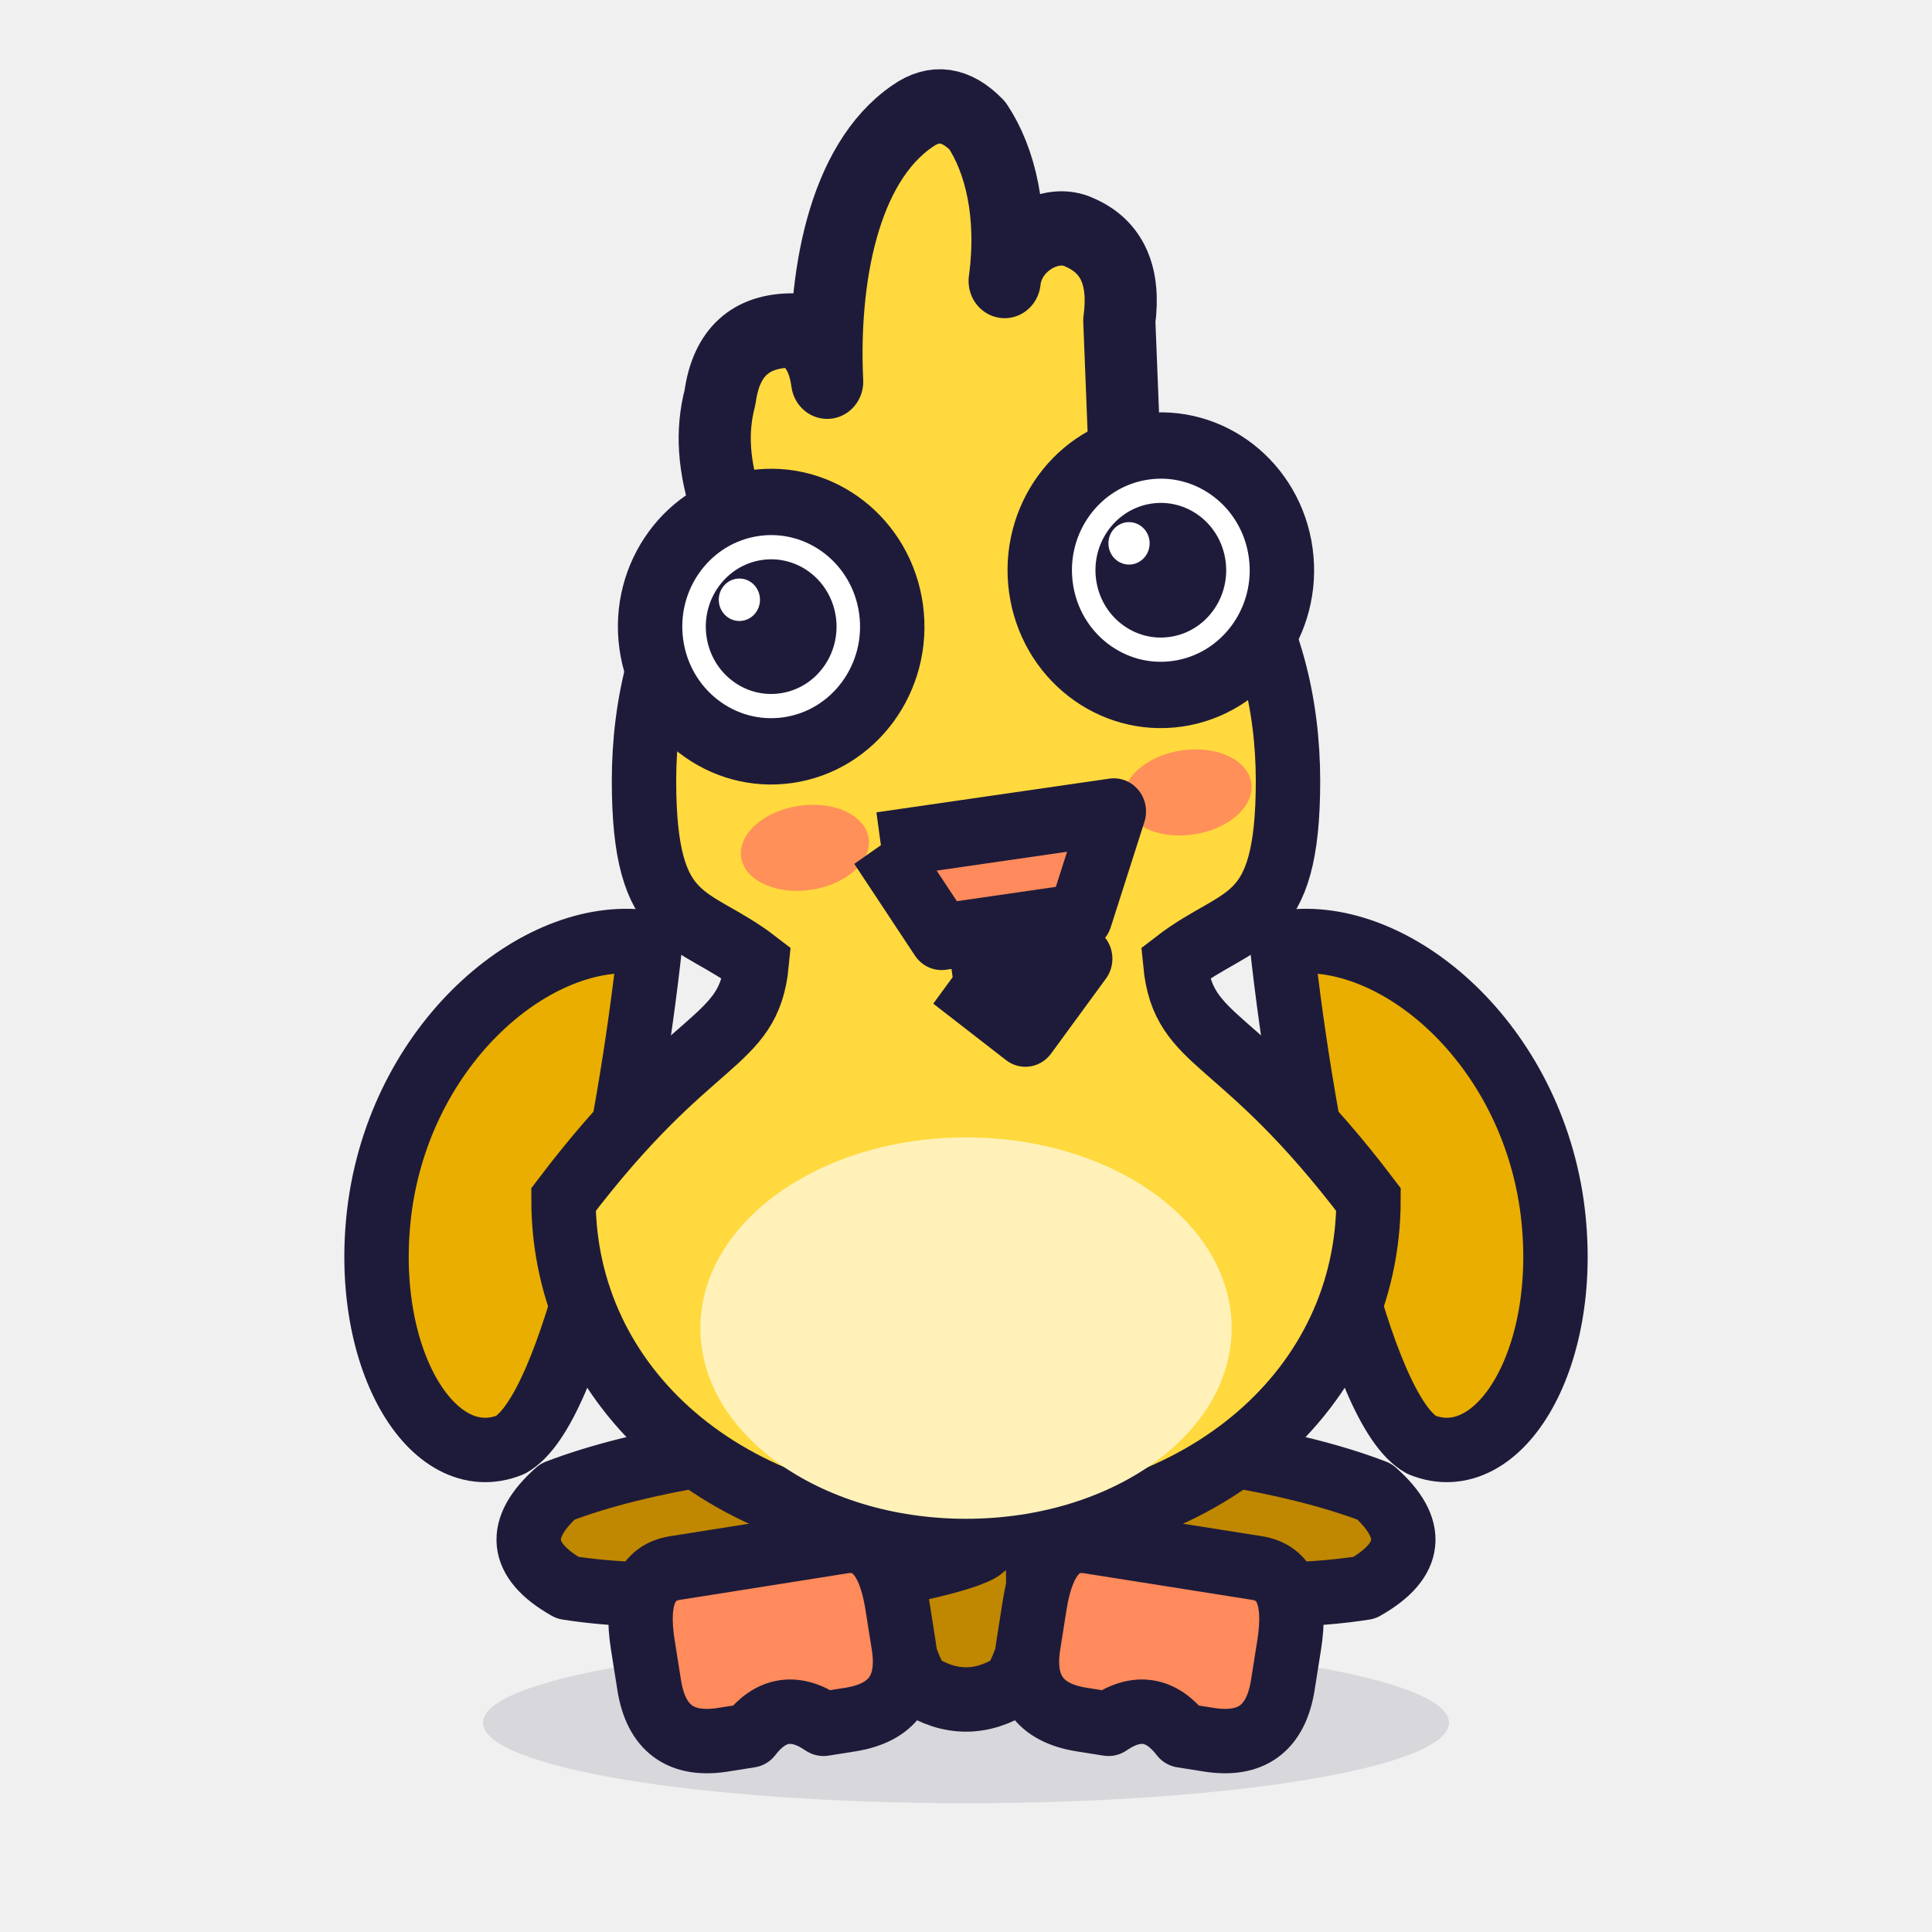
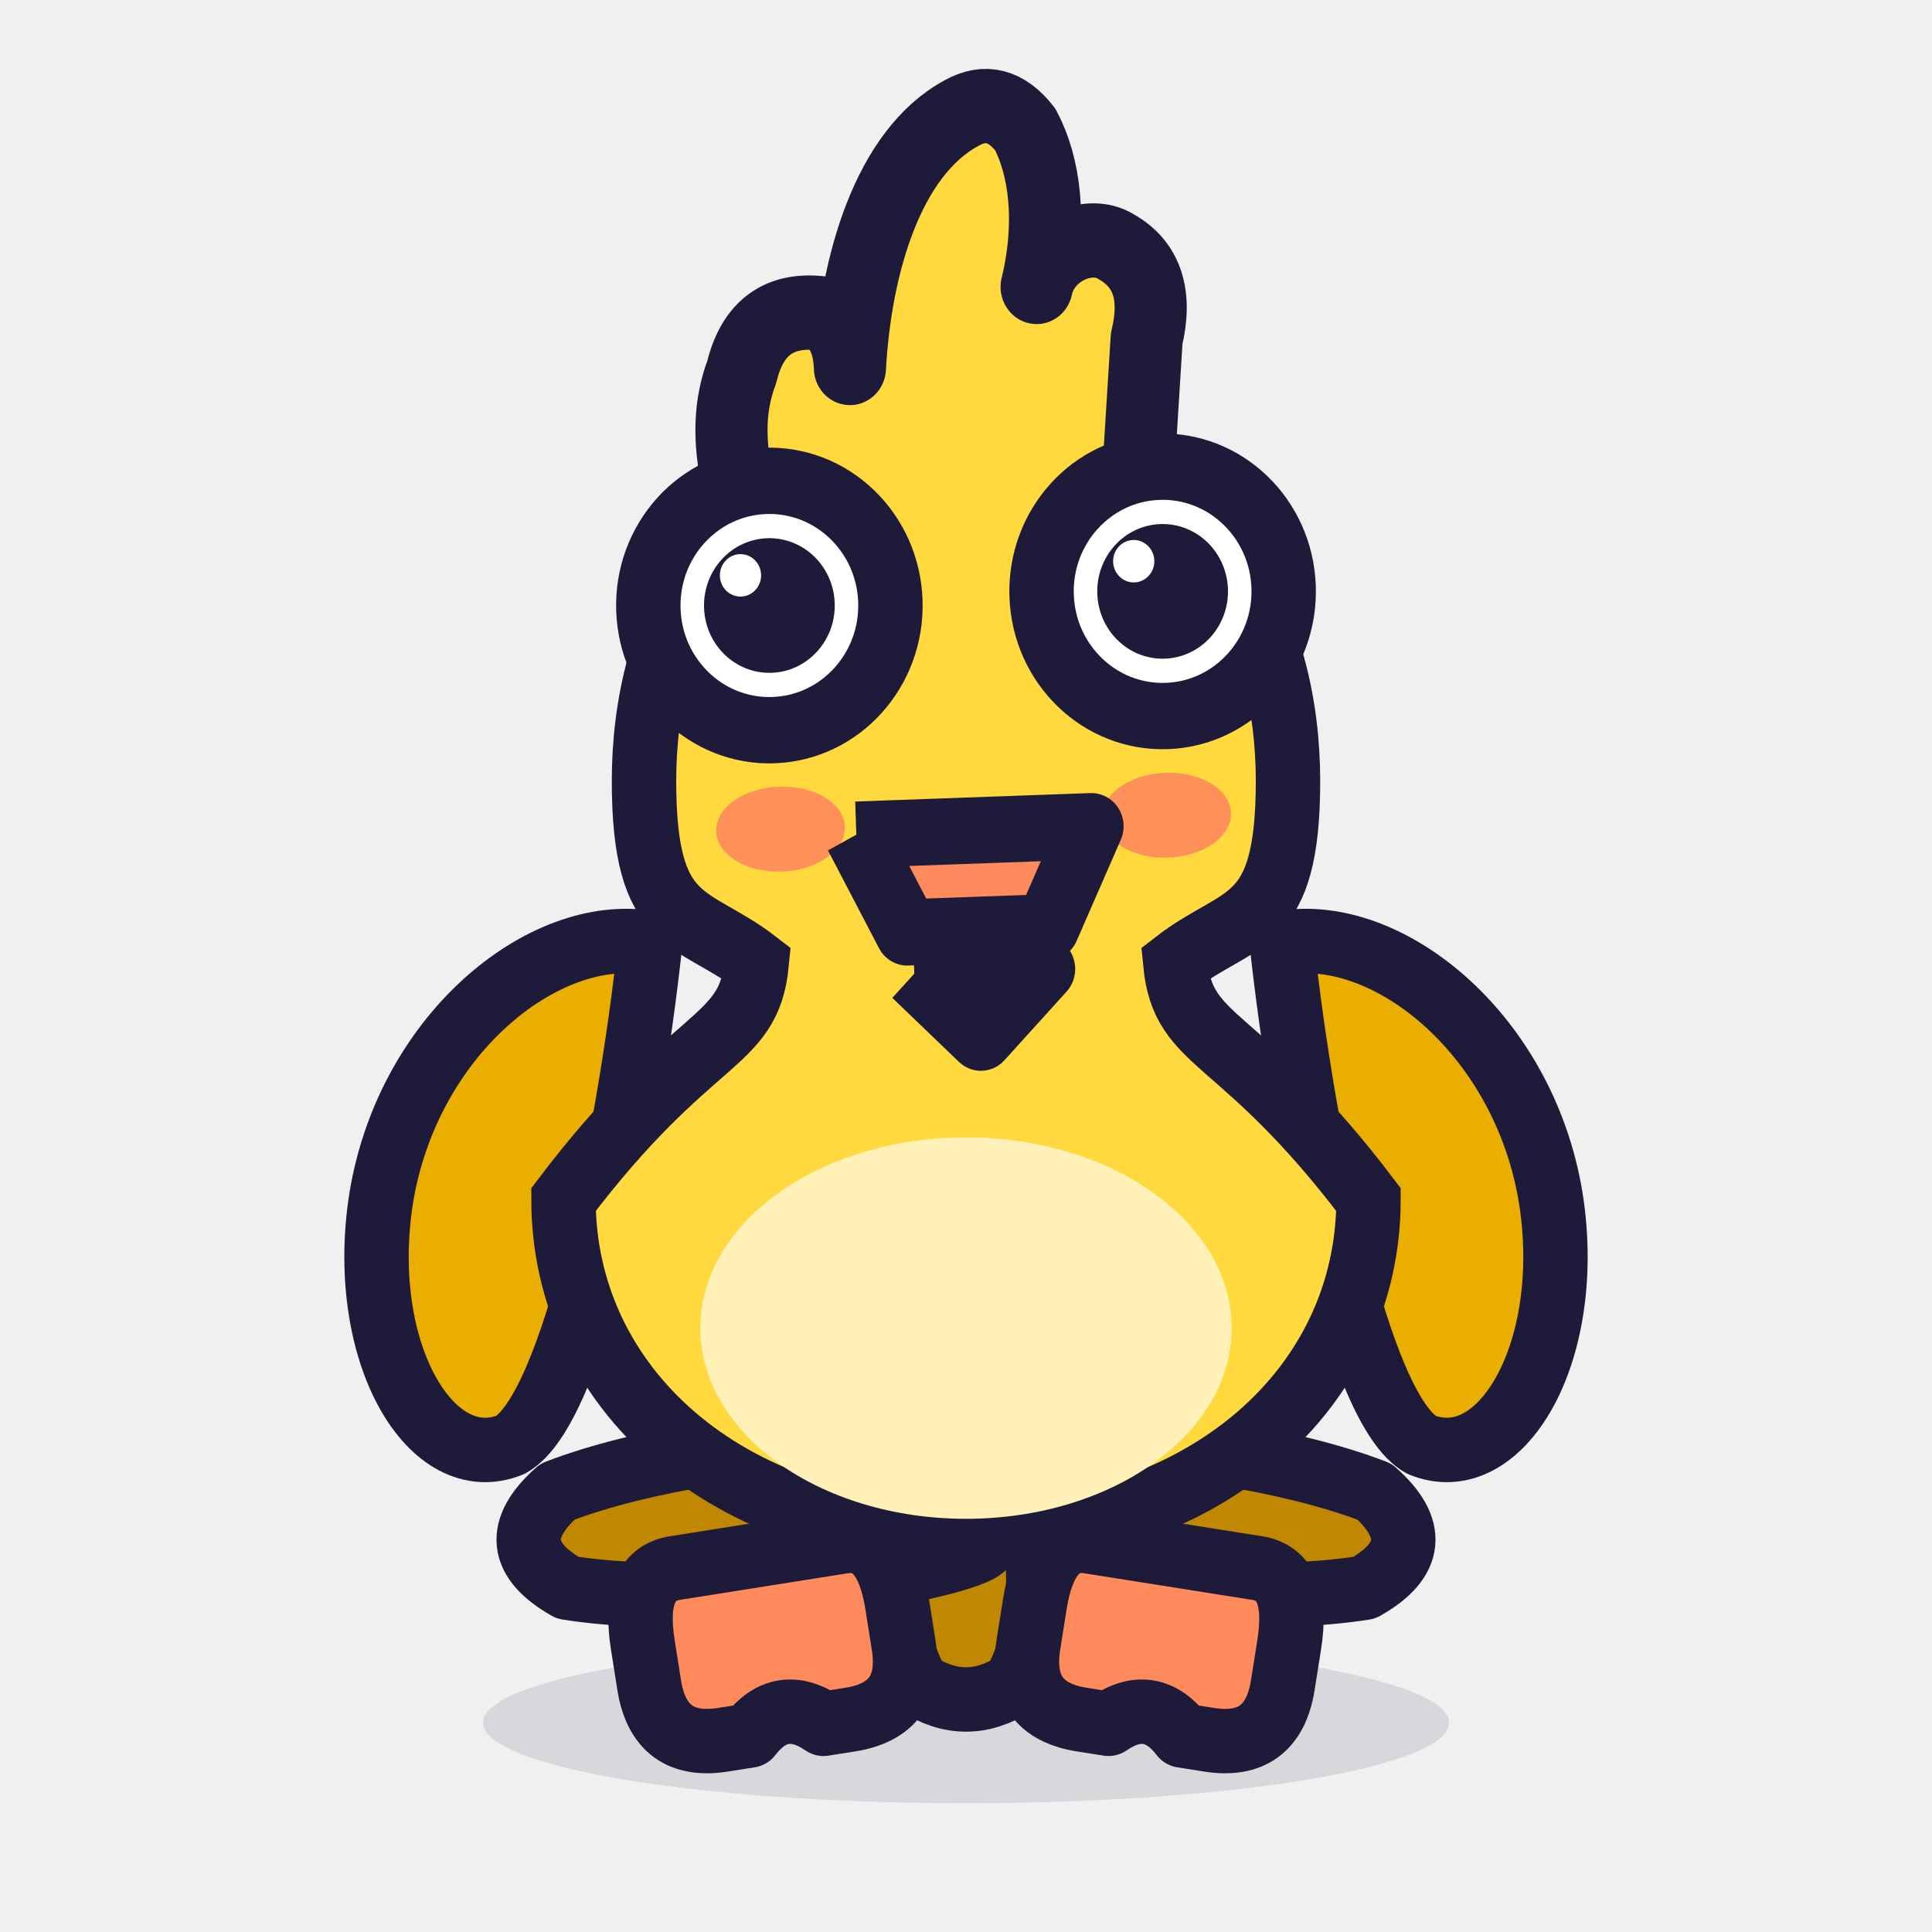
<svg xmlns="http://www.w3.org/2000/svg" viewBox="0 0 240 240" width="240" height="240" role="img" aria-label="Pip v2 B Bolt · songbird · proud 1">
  <g id="shadow">
    <ellipse cx="120" cy="214" rx="60" ry="10" fill="#1E1B3A" opacity="0.12" />
  </g>
  <g id="tail" fill="#C08700" stroke="#1E1B3A" stroke-width="8" stroke-linejoin="round">
    <path d="M -5.28 0 C -7.44 -10.08 -12 28 -6 50.4 Q 0 58.8 6 50.4 C 12 28 7.44 -10.08 5.28 0 Q 0 -7.84 -5.28 0 Z" transform="translate(120 186)translate(0 0)rotate(-84)translate(0 0)" />
    <path d="M -5.28 0 C -7.44 -4.64 -12 12.88 -6 23.18 Q 0 27.05 6 23.18 C 12 12.88 7.44 -4.64 5.28 0 Q 0 -3.61 -5.28 0 Z" transform="translate(120 186)" />
    <path d="M -5.28 0 C -7.44 -10.08 -12 28 -6 50.4 Q 0 58.8 6 50.4 C 12 28 7.44 -10.08 5.28 0 Q 0 -7.84 -5.28 0 Z" transform="translate(120 186)translate(0 0)rotate(84)translate(0 0)" />
  </g>
  <g id="wing_l" fill="#E9AE00" stroke="#1E1B3A" stroke-width="8" stroke-linejoin="round">
    <path d="M 8.58 -35 C -4.95 -35 -19.47 -18.2 -18.81 2.8 C -18.15 21.7 -6.6 35 2.31 29.4 C 9.24 23.8 10.23 -10.5 8.58 -35 Z" transform="translate(70.5 150.5)translate(0 -24.5)rotate(10)translate(0 24.5)" />
  </g>
  <g id="wing_r" fill="#E9AE00" stroke="#1E1B3A" stroke-width="8" stroke-linejoin="round">
    <path d="M 8.58 -35 C -4.95 -35 -19.47 -18.2 -18.81 2.8 C -18.15 21.7 -6.6 35 2.31 29.4 C 9.24 23.8 10.23 -10.5 8.58 -35 Z" transform="translate(169.5 150.5)translate(0 -24.5)rotate(-10)scale(-1 1)translate(0 24.5)" />
  </g>
  <g id="body" transform="translate(120 200)scale(1 1.03)translate(-120 -200)">
    <path d="M 120 60 C 151.2 60 160 82 160 100 C 160 118 154 116 146 122 C 147 132 154 130 170 150.5 C 170 173 150 191 120 191 C 90 191 70 173 70 150.5 C 86 130 93 132 94 122 C 86 116 80 118 80 100 C 80 82 88.8 60 120 60 Z" fill="#FFD93D" stroke="#1E1B3A" stroke-width="8" />
  </g>
  <g id="belly" transform="translate(120 200)scale(1 1.03)translate(-120 -200)">
    <ellipse cx="120" cy="166" rx="33" ry="23" fill="#FFF1B8" />
  </g>
  <g id="highlight" transform="translate(120 200)scale(1 1.03)translate(-120 -200)">
    <ellipse cx="103.2" cy="82.4" rx="12.8" ry="6.4" fill="#FFFFFF" opacity="0.55" transform="rotate(-22 103.2 82.4)" />
  </g>
  <g id="shell_bottom" opacity="0" />
  <g id="feet" fill="#FF8A5B" stroke="#1E1B3A" stroke-width="8" stroke-linejoin="round">
    <g id="foot_l">
      <path d="M -10.56 -11 Q -16 -11 -16 -2.2 L -16 2.86 Q -16 11 -8 11 L -4.64 11 Q 0 6.6 4.64 11 L 8 11 Q 16 11 16 2.86 L 16 -2.2 Q 16 -11 10.56 -11 Z" transform="translate(96 204)translate(0 0)rotate(-9)scale(-1 1)translate(0 0)" />
    </g>
    <g id="foot_r">
      <path d="M -10.56 -11 Q -16 -11 -16 -2.2 L -16 2.86 Q -16 11 -8 11 L -4.64 11 Q 0 6.6 4.64 11 L 8 11 Q 16 11 16 2.86 L 16 -2.2 Q 16 -11 10.56 -11 Z" transform="translate(144 204)translate(0 0)rotate(9)translate(0 0)" />
    </g>
  </g>
  <g transform="translate(120 200)scale(1 1.03)translate(-120 -200)">
-     <g transform="translate(120 78)rotate(-8)translate(-120 -78)">
+     <g transform="translate(120 78)rotate(-2)translate(-120 -78)">
      <g id="head_tuft" transform="translate(120 71)scale(1.12 1.12)translate(-120 -71)">
        <path d="M -19 10 C -25 -4 -27 -12 -24 -19 Q -22 -26 -15 -25 C -13 -24 -12 -22 -12 -19 C -11 -30 -7 -42 1.33 -46 Q 5.33 -48 8.33 -44 C 10.33 -40 11 -34 9 -27 C 10 -31 15 -33 18 -31 Q 23 -28 21 -21 C 20 -11 19 -1 18 10" transform="translate(120 71)" fill="#FFD93D" stroke="#1E1B3A" stroke-width="8" stroke-linejoin="round" />
      </g>
    </g>
  </g>
  <g transform="translate(120 200)scale(1 1.03)translate(-120 -200)">
-     <g transform="translate(120 78)rotate(-8)translate(-120 -78)">
+     <g transform="translate(120 78)rotate(-2)translate(-120 -78)">
      <g id="head" transform="translate(0 -8)">
        <g id="cheek_l">
          <ellipse cx="96" cy="113" rx="8" ry="5.12" fill="#FF8A5B" opacity="0.92" />
        </g>
        <g id="cheek_r">
          <ellipse cx="144" cy="113" rx="8" ry="5.12" fill="#FF8A5B" opacity="0.92" />
        </g>
        <g id="brow_l" fill="none" stroke="#1E1B3A" stroke-width="6.5" stroke-linecap="round" />
        <g id="brow_r" fill="none" stroke="#1E1B3A" stroke-width="6.5" stroke-linecap="round" />
        <g id="eye_l" data-eye="l" transform="translate(95.56 86)">
          <g id="open" opacity="1">
            <circle cx="0" cy="0" r="15.04" fill="#FFFFFF" stroke="#1E1B3A" stroke-width="8" />
            <circle cx="0" cy="0" r="8.12" fill="#1E1B3A" />
            <circle cx="-3.46" cy="-3.76" r="2.56" fill="#FFFFFF" />
          </g>
          <g id="closed" opacity="0">
            <path d="M -12.33 1.8 Q 0 -12.63 12.33 1.8" fill="none" stroke="#1E1B3A" stroke-width="8" stroke-linecap="round" />
          </g>
          <g id="happy" opacity="0">
            <path d="M -12.33 6.32 Q 0 -27.37 12.33 6.32" fill="none" stroke="#1E1B3A" stroke-width="9" stroke-linecap="round" />
          </g>
          <g id="sleepy" opacity="0">
            <path d="M -12.33 -1.2 Q 0 16.84 12.33 -1.2" fill="none" stroke="#1E1B3A" stroke-width="8" stroke-linecap="round" />
          </g>
          <g id="surprised" opacity="0">
            <circle cx="0" cy="0" r="17.45" fill="#FFFFFF" stroke="#1E1B3A" stroke-width="8" />
            <circle cx="0" cy="0" r="5.36" fill="#1E1B3A" />
            <circle cx="-3.46" cy="-3.76" r="3.16" fill="#FFFFFF" />
          </g>
          <g id="wink" opacity="0">
            <path d="M -12.33 6.32 Q 0 -27.37 12.33 6.32" fill="none" stroke="#1E1B3A" stroke-width="9" stroke-linecap="round" />
          </g>
        </g>
        <g id="eye_r" data-eye="r" transform="translate(144.44 86)">
          <g id="open" opacity="1">
            <circle cx="0" cy="0" r="15.04" fill="#FFFFFF" stroke="#1E1B3A" stroke-width="8" />
            <circle cx="0" cy="0" r="8.12" fill="#1E1B3A" />
            <circle cx="-3.46" cy="-3.76" r="2.56" fill="#FFFFFF" />
          </g>
          <g id="closed" opacity="0">
            <path d="M -12.33 1.8 Q 0 -12.63 12.33 1.8" fill="none" stroke="#1E1B3A" stroke-width="8" stroke-linecap="round" />
          </g>
          <g id="happy" opacity="0">
            <path d="M -12.33 6.32 Q 0 -27.37 12.33 6.32" fill="none" stroke="#1E1B3A" stroke-width="9" stroke-linecap="round" />
          </g>
          <g id="sleepy" opacity="0">
            <path d="M -12.33 -1.2 Q 0 16.84 12.33 -1.2" fill="none" stroke="#1E1B3A" stroke-width="8" stroke-linecap="round" />
          </g>
          <g id="surprised" opacity="0">
            <circle cx="0" cy="0" r="17.45" fill="#FFFFFF" stroke="#1E1B3A" stroke-width="8" />
            <circle cx="0" cy="0" r="5.36" fill="#1E1B3A" />
            <circle cx="-3.46" cy="-3.76" r="3.16" fill="#FFFFFF" />
          </g>
          <g id="wink" opacity="0">
            <path d="M -12.33 6.32 Q 0 -27.37 12.33 6.32" fill="none" stroke="#1E1B3A" stroke-width="9" stroke-linecap="round" />
          </g>
        </g>
        <g id="beak_top">
          <path d="M -14.61 -5 L 14.61 -5 L 8.7 7 L -8.69 7 L -14.61 -5" transform="translate(120 119)" fill="#FF8A5B" stroke="#1E1B3A" stroke-width="8" stroke-linejoin="round" />
        </g>
        <g id="beak_bottom">
          <path d="M -8 12 L 8 12 L 0 20 L -8 12" transform="translate(120 119)" fill="#FF8A5B" stroke="#1E1B3A" stroke-width="8" stroke-linejoin="round" />
        </g>
      </g>
    </g>
  </g>
  <g id="shell_top" opacity="0" />
  <g id="accessory_head" />
  <g id="accessory_neck" />
  <g id="accessory_face" />
  <g id="fx" />
</svg>
